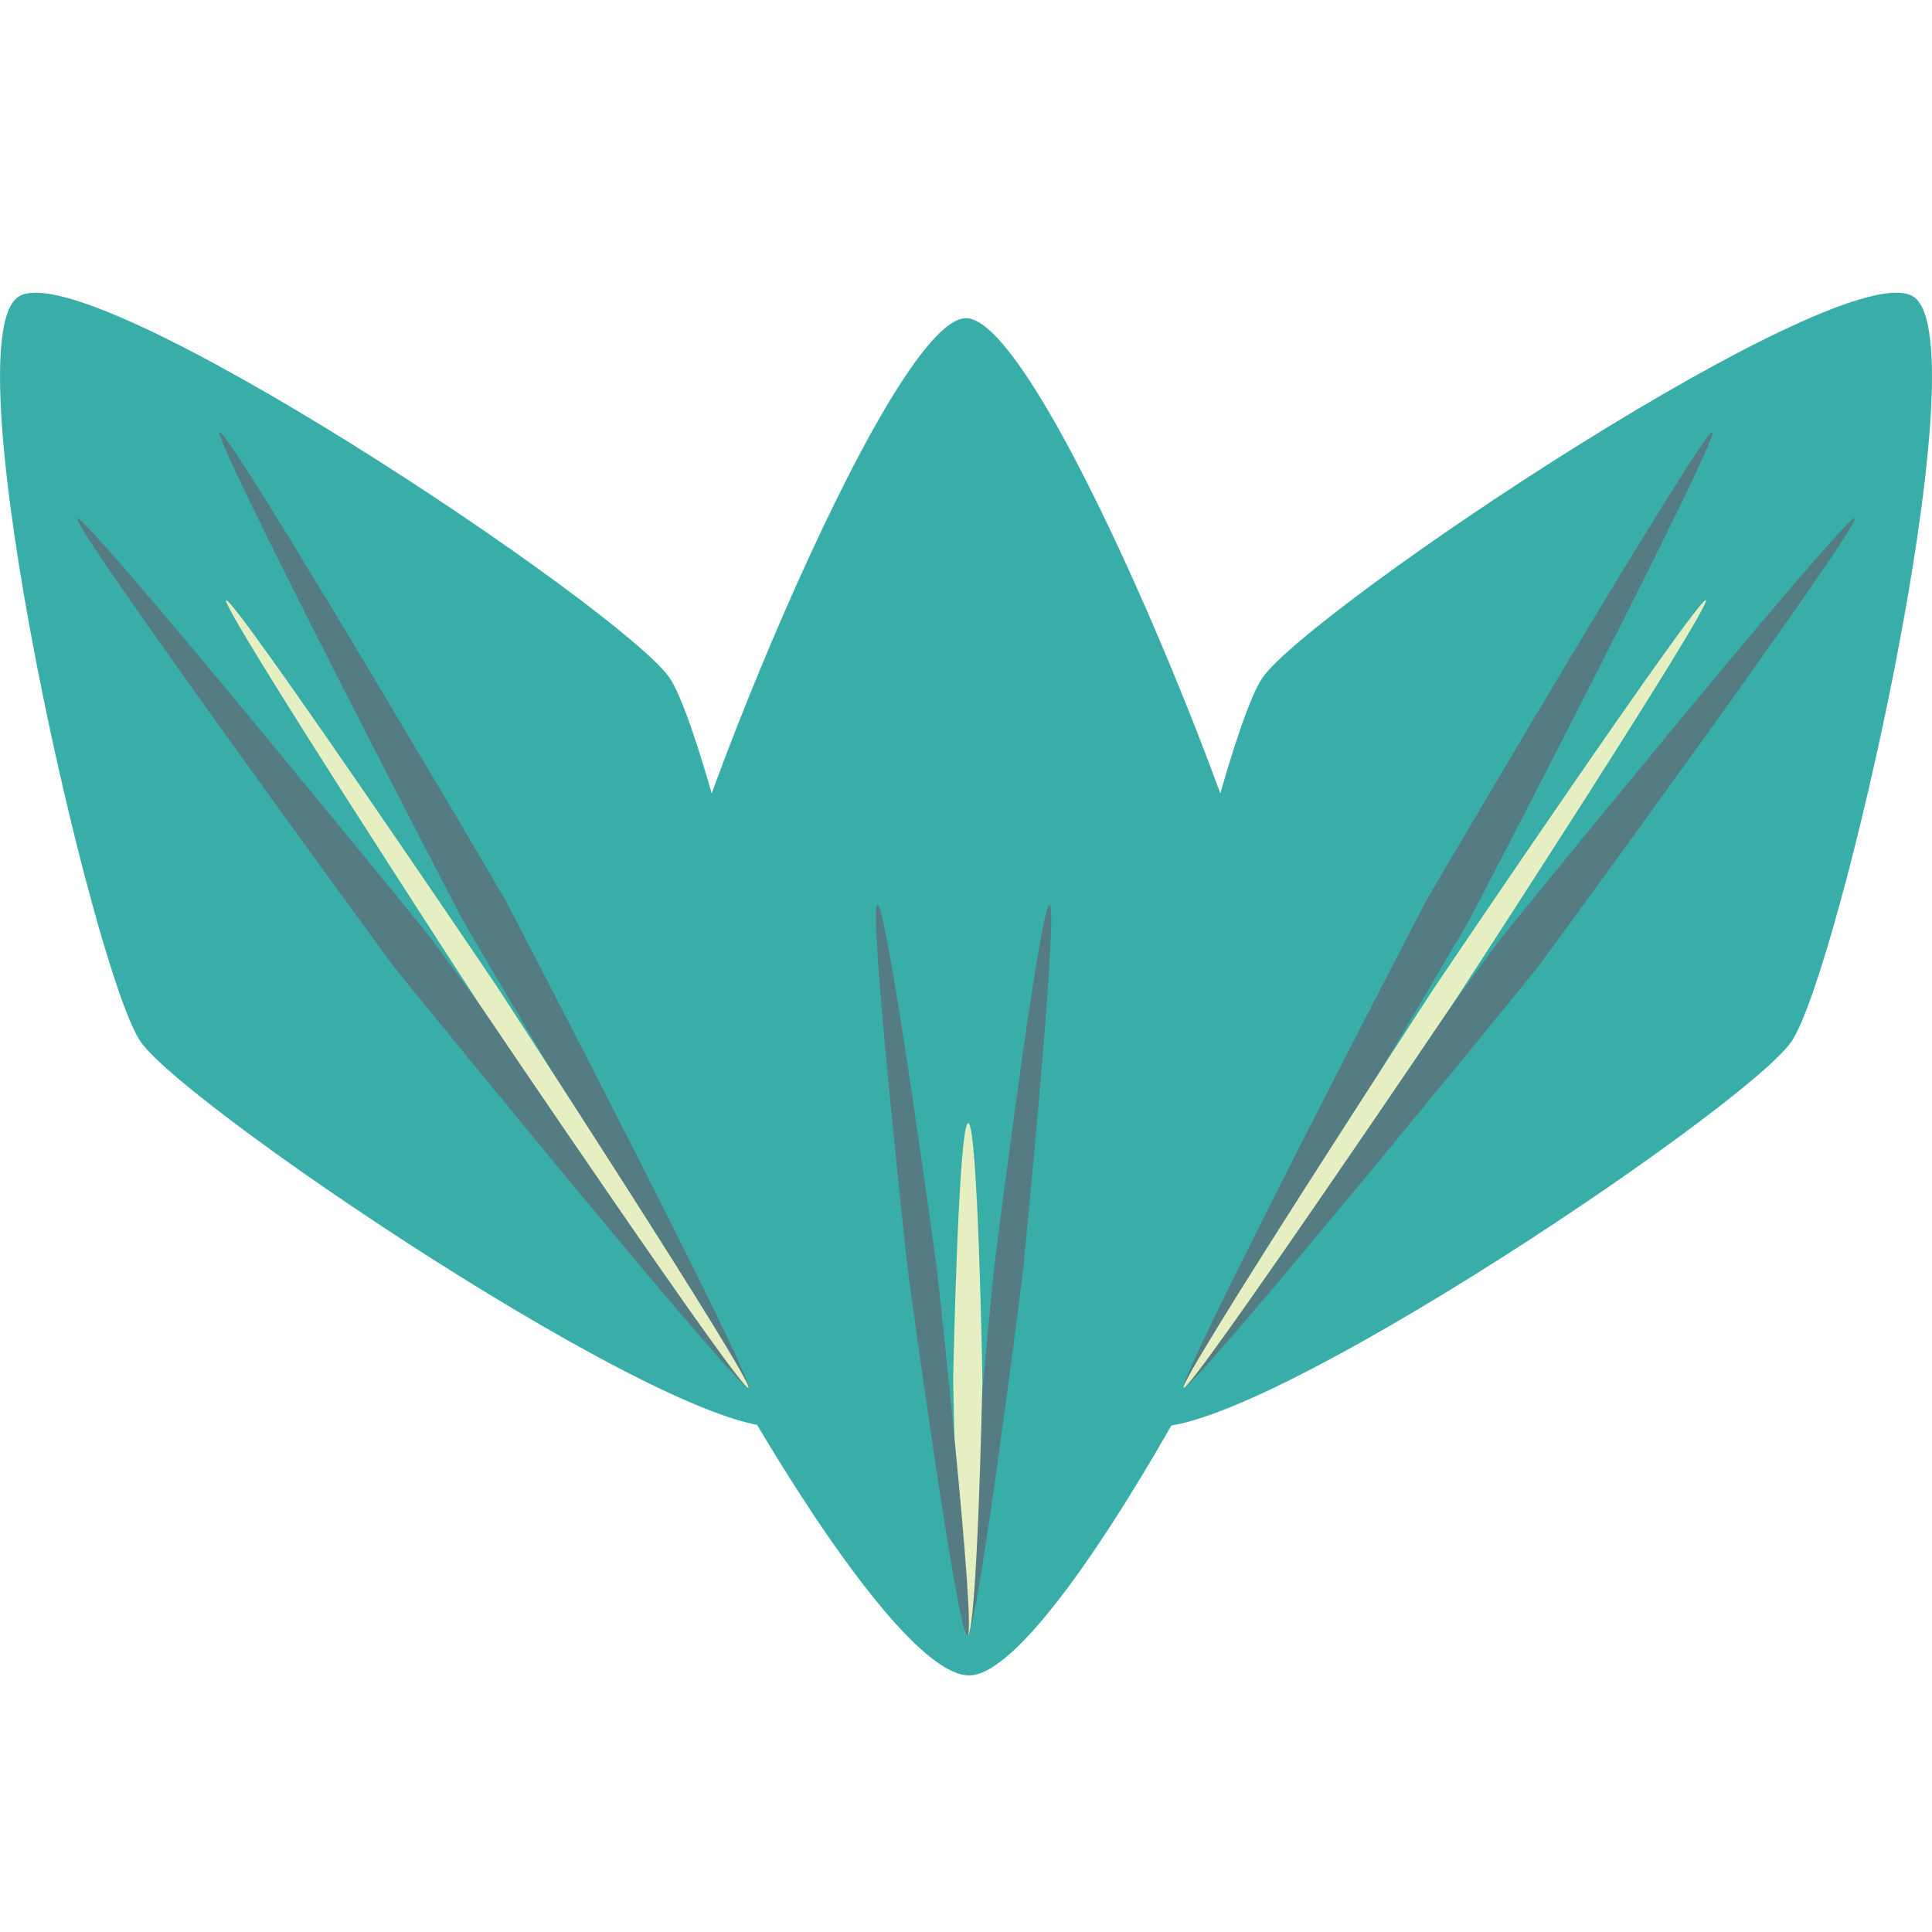
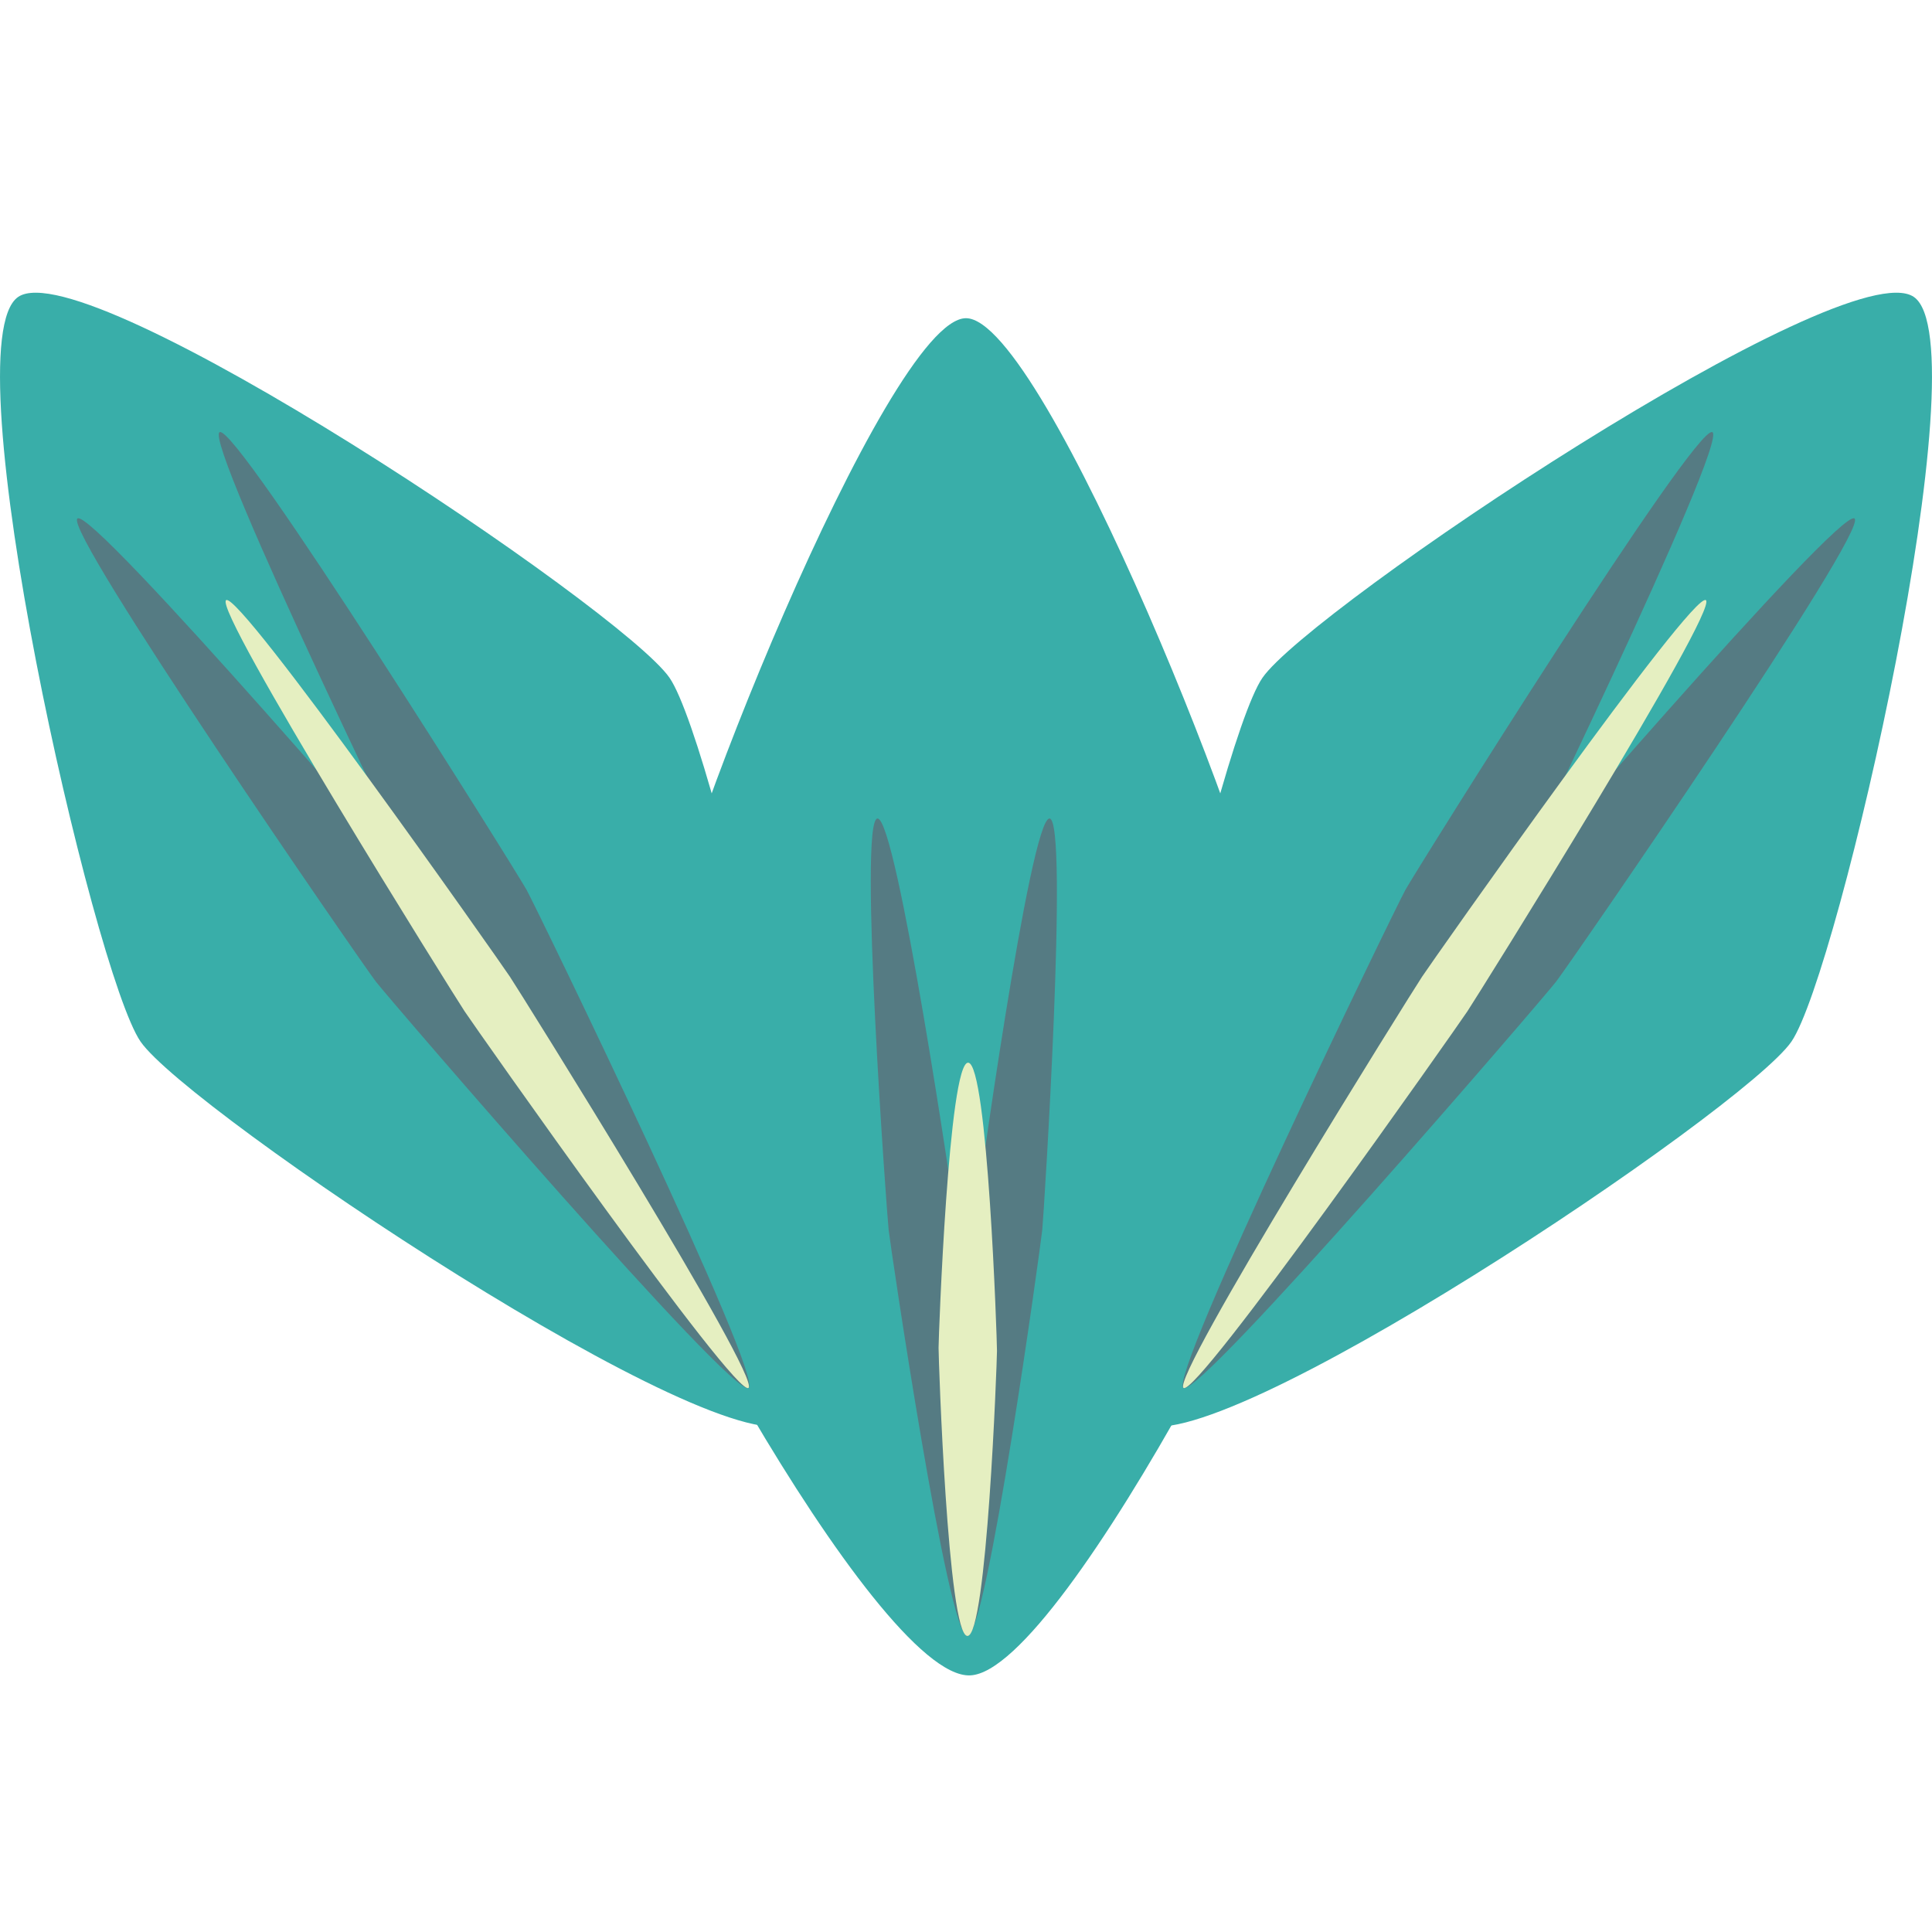
<svg xmlns="http://www.w3.org/2000/svg" width="320" height="320" viewBox="0 0 84.667 84.667" version="1.1" id="svg1">
  <defs id="defs1" />
  <g id="layer1">
    <path style="display:inline;fill:#39aea9;fill-opacity:1;stroke-width:0.051" id="path2" d="M 28.172,37.743 C 26.337,39.004 11.959,29.359 10.697,27.524 9.436,25.689 5.579,8.81 7.414,7.549 9.249,6.287 23.627,15.932 24.889,17.767 c 1.262,1.835 5.119,18.714 3.284,19.975 z" transform="matrix(1.541903,0.7437972,-1.055374,1.221724,38.9113,6.355255)" />
    <path style="fill:#39aea9;fill-opacity:1;stroke-width:0.051" id="path26" d="m 43.269,28.524 c -3.451,0 -13.343,-24.938 -13.343,-28.389 0,-3.451 9.892,-28.389 13.343,-28.389 3.451,0 13.343,24.938 13.343,28.389 0,3.451 -9.892,28.389 -13.343,28.389 z" transform="translate(-0.9358854,42.19854)" />
-     <g id="g6" transform="matrix(1,0,0.00398032,0.7572522,13.27542,32.86806)" style="display:inline">
-       <path style="fill:#557b83;fill-opacity:1;stroke-width:0.051" id="path5" d="M 40.439,31.407 C 40.015,31.445 37.954,10.724 37.917,10.301 37.879,9.878 36.241,-10.881 36.664,-10.918 c 0.423,-0.038 2.484,20.683 2.522,21.106 0.038,0.423 1.676,21.182 1.252,21.219 z" transform="matrix(-1,0,0,1,69.34995,19.86648)" />
-       <path style="fill:#e5efc1;fill-opacity:1;stroke-width:0.051" id="path6" d="M 40.439,31.407 C 40.015,31.445 37.954,10.724 37.917,10.301 37.879,9.878 36.241,-10.881 36.664,-10.918 c 0.423,-0.038 2.484,20.683 2.522,21.106 0.038,0.423 1.676,21.182 1.252,21.219 z" transform="matrix(-1,0,0.08548646,0.7012769,66.66716,29.24751)" />
-       <path style="fill:#557b83;fill-opacity:1;stroke-width:0.051" id="path4" d="M 40.439,31.407 C 40.015,31.445 37.954,10.724 37.917,10.301 37.879,9.878 36.241,-10.881 36.664,-10.918 c 0.423,-0.038 2.484,20.683 2.522,21.106 0.038,0.423 1.676,21.182 1.252,21.219 z" transform="translate(-11.52264,19.86652)" />
+     <g id="g6" transform="matrix(1,0,0.00398032,0.8464232,13.27542,28.29591)" style="display:inline">
+       <path style="fill:#557b83;fill-opacity:1;stroke-width:0.051" id="path5" d="M 40.439,31.407 C 39.59,31.483 37.146,11.225 37.07,10.377 36.994,9.528 35.816,-10.843 36.664,-10.918 c 0.849,-0.076 3.293,20.182 3.369,21.031 0.076,0.849 1.254,21.219 0.406,21.295 z" transform="matrix(-1,0,0,1,69.34995,19.86648)" />
+       <path style="fill:#557b83;fill-opacity:1;stroke-width:0.051" id="path4" d="M 40.439,31.407 C 39.59,31.483 37.146,11.225 37.07,10.377 36.994,9.528 35.816,-10.843 36.664,-10.918 c 0.849,-0.076 3.293,20.182 3.369,21.031 0.076,0.849 1.254,21.219 0.406,21.295 z" transform="translate(-11.52264,19.86652)" />
+       <path style="fill:#e5efc1;fill-opacity:1;stroke-width:0.051" id="path6" d="m 40.439,31.407 c -0.848,0.076 -3.081,-20.202 -3.157,-21.05 -0.076,-0.848 -1.465,-21.2 -0.617,-21.276 0.848,-0.076 3.081,20.202 3.157,21.05 0.076,0.848 1.465,21.2 0.617,21.276 z" transform="matrix(-1,0,0.08548646,0.7012769,66.66716,29.24751)" />
    </g>
    <g id="g22" transform="matrix(-0.8262308,0.5016972,0.6211178,0.94491,24.84225,-2.130812)" style="display:inline">
      <path style="display:inline;fill:#39aea9;fill-opacity:1;stroke-width:0.051" id="path21" d="M 28.172,37.743 C 26.337,39.004 11.959,29.359 10.697,27.524 9.436,25.689 5.579,8.81 7.414,7.549 9.249,6.287 23.627,15.932 24.889,17.767 c 1.262,1.835 5.119,18.714 3.284,19.975 z" transform="matrix(-1.413165,0.7503159,0.9289162,1.235674,32.8776,-14.48093)" />
-       <path style="fill:#557b83;fill-opacity:1;stroke-width:0.051" id="path18" d="m 40.439,31.407 c -0.424,0.038 -2.907,-20.645 -2.945,-21.068 -0.038,-0.424 -1.253,-21.219 -0.829,-21.257 0.424,-0.038 2.907,20.645 2.945,21.068 0.038,0.424 1.253,21.219 0.829,21.257 z" transform="matrix(-1,0,0,1,69.34995,19.86648)" />
-       <path style="fill:#557b83;fill-opacity:1;stroke-width:0.051" id="path19" d="m 40.439,31.407 c -0.424,0.038 -2.907,-20.645 -2.945,-21.068 -0.038,-0.424 -1.253,-21.219 -0.829,-21.257 0.424,-0.038 2.907,20.645 2.945,21.068 0.038,0.424 1.253,21.219 0.829,21.257 z" transform="translate(-11.52264,19.86652)" />
-       <path style="fill:#e5efc1;fill-opacity:1;stroke-width:0.051" id="path20" d="M 40.439,31.407 C 40.015,31.445 37.954,10.724 37.917,10.301 37.879,9.878 36.241,-10.881 36.664,-10.918 c 0.423,-0.038 2.484,20.683 2.522,21.106 0.038,0.423 1.676,21.182 1.252,21.219 z" transform="matrix(-0.8642055,-0.00100725,0.07298455,0.8654288,61.56793,24.1333)" />
+       <path style="fill:#557b83;fill-opacity:1;stroke-width:0.051" id="path18" d="m 40.439,31.407 c -0.851,0.076 -3.928,-20.123 -4.003,-20.974 -0.076,-0.851 -0.622,-21.276 0.229,-21.352 0.851,-0.076 3.928,20.123 4.003,20.974 0.076,0.851 0.622,21.276 -0.229,21.352 z" transform="matrix(-1,0,0,1,69.34995,19.86648)" />
+       <path style="fill:#557b83;fill-opacity:1;stroke-width:0.051" id="path19" d="m 40.439,31.407 c -0.851,0.076 -3.928,-20.123 -4.003,-20.974 -0.076,-0.851 -0.622,-21.276 0.229,-21.352 0.851,-0.076 3.928,20.123 4.003,20.974 0.076,0.851 0.622,21.276 -0.229,21.352 z" transform="translate(-11.52264,19.86652)" />
+       <path style="fill:#e5efc1;fill-opacity:1;stroke-width:0.051" id="path20" d="M 40.439,31.407 C 39.59,31.483 37.146,11.225 37.07,10.377 36.994,9.528 35.816,-10.843 36.664,-10.918 c 0.849,-0.076 3.293,20.182 3.369,21.031 0.076,0.849 1.254,21.219 0.406,21.295 z" transform="matrix(-0.8642055,-0.00100725,0.07298455,0.8654288,61.56793,24.1333)" />
    </g>
    <g id="g25" transform="matrix(0.8262308,0.5016972,-0.6211178,0.94491,59.82442,-2.130812)" style="display:inline">
      <path style="display:inline;fill:#39aea9;fill-opacity:1;stroke-width:0.051" id="path22" d="M 28.172,37.743 C 26.337,39.004 11.959,29.359 10.697,27.524 9.436,25.689 5.579,8.81 7.414,7.549 9.249,6.287 23.627,15.932 24.889,17.767 c 1.262,1.835 5.119,18.714 3.284,19.975 z" transform="matrix(-1.413165,0.7503159,0.9289162,1.235674,32.8776,-14.48093)" />
-       <path style="fill:#557b83;fill-opacity:1;stroke-width:0.051" id="path23" d="m 40.439,31.407 c -0.424,0.038 -2.907,-20.645 -2.945,-21.068 -0.038,-0.424 -1.253,-21.219 -0.829,-21.257 0.424,-0.038 2.907,20.645 2.945,21.068 0.038,0.424 1.253,21.219 0.829,21.257 z" transform="matrix(-1,0,0,1,69.34995,19.86648)" />
-       <path style="fill:#557b83;fill-opacity:1;stroke-width:0.051" id="path24" d="m 40.439,31.407 c -0.424,0.038 -2.907,-20.645 -2.945,-21.068 -0.038,-0.424 -1.253,-21.219 -0.829,-21.257 0.424,-0.038 2.907,20.645 2.945,21.068 0.038,0.424 1.253,21.219 0.829,21.257 z" transform="translate(-11.52264,19.86652)" />
-       <path style="fill:#e5efc1;fill-opacity:1;stroke-width:0.051" id="path25" d="M 40.439,31.407 C 40.015,31.445 37.954,10.724 37.917,10.301 37.879,9.878 36.241,-10.881 36.664,-10.918 c 0.423,-0.038 2.484,20.683 2.522,21.106 0.038,0.423 1.676,21.182 1.252,21.219 z" transform="matrix(-0.8642055,-0.00100725,0.07298455,0.8654288,61.56793,24.1333)" />
+       <path style="fill:#557b83;fill-opacity:1;stroke-width:0.051" id="path23" d="m 40.439,31.407 c -0.851,0.076 -3.928,-20.123 -4.003,-20.974 -0.076,-0.851 -0.622,-21.276 0.229,-21.352 0.851,-0.076 3.928,20.123 4.003,20.974 0.076,0.851 0.622,21.276 -0.229,21.352 z" transform="matrix(-1,0,0,1,69.34995,19.86648)" />
+       <path style="fill:#557b83;fill-opacity:1;stroke-width:0.051" id="path24" d="m 40.439,31.407 c -0.851,0.076 -3.928,-20.123 -4.003,-20.974 -0.076,-0.851 -0.622,-21.276 0.229,-21.352 0.851,-0.076 3.928,20.123 4.003,20.974 0.076,0.851 0.622,21.276 -0.229,21.352 z" transform="translate(-11.52264,19.86652)" />
+       <path style="fill:#e5efc1;fill-opacity:1;stroke-width:0.051" id="path25" d="M 40.439,31.407 C 39.59,31.483 37.146,11.225 37.07,10.377 36.994,9.528 35.816,-10.843 36.664,-10.918 c 0.849,-0.076 3.293,20.182 3.369,21.031 0.076,0.849 1.254,21.219 0.406,21.295 z" transform="matrix(-0.8642055,-0.00100725,0.07298455,0.8654288,61.56793,24.1333)" />
    </g>
  </g>
</svg>
